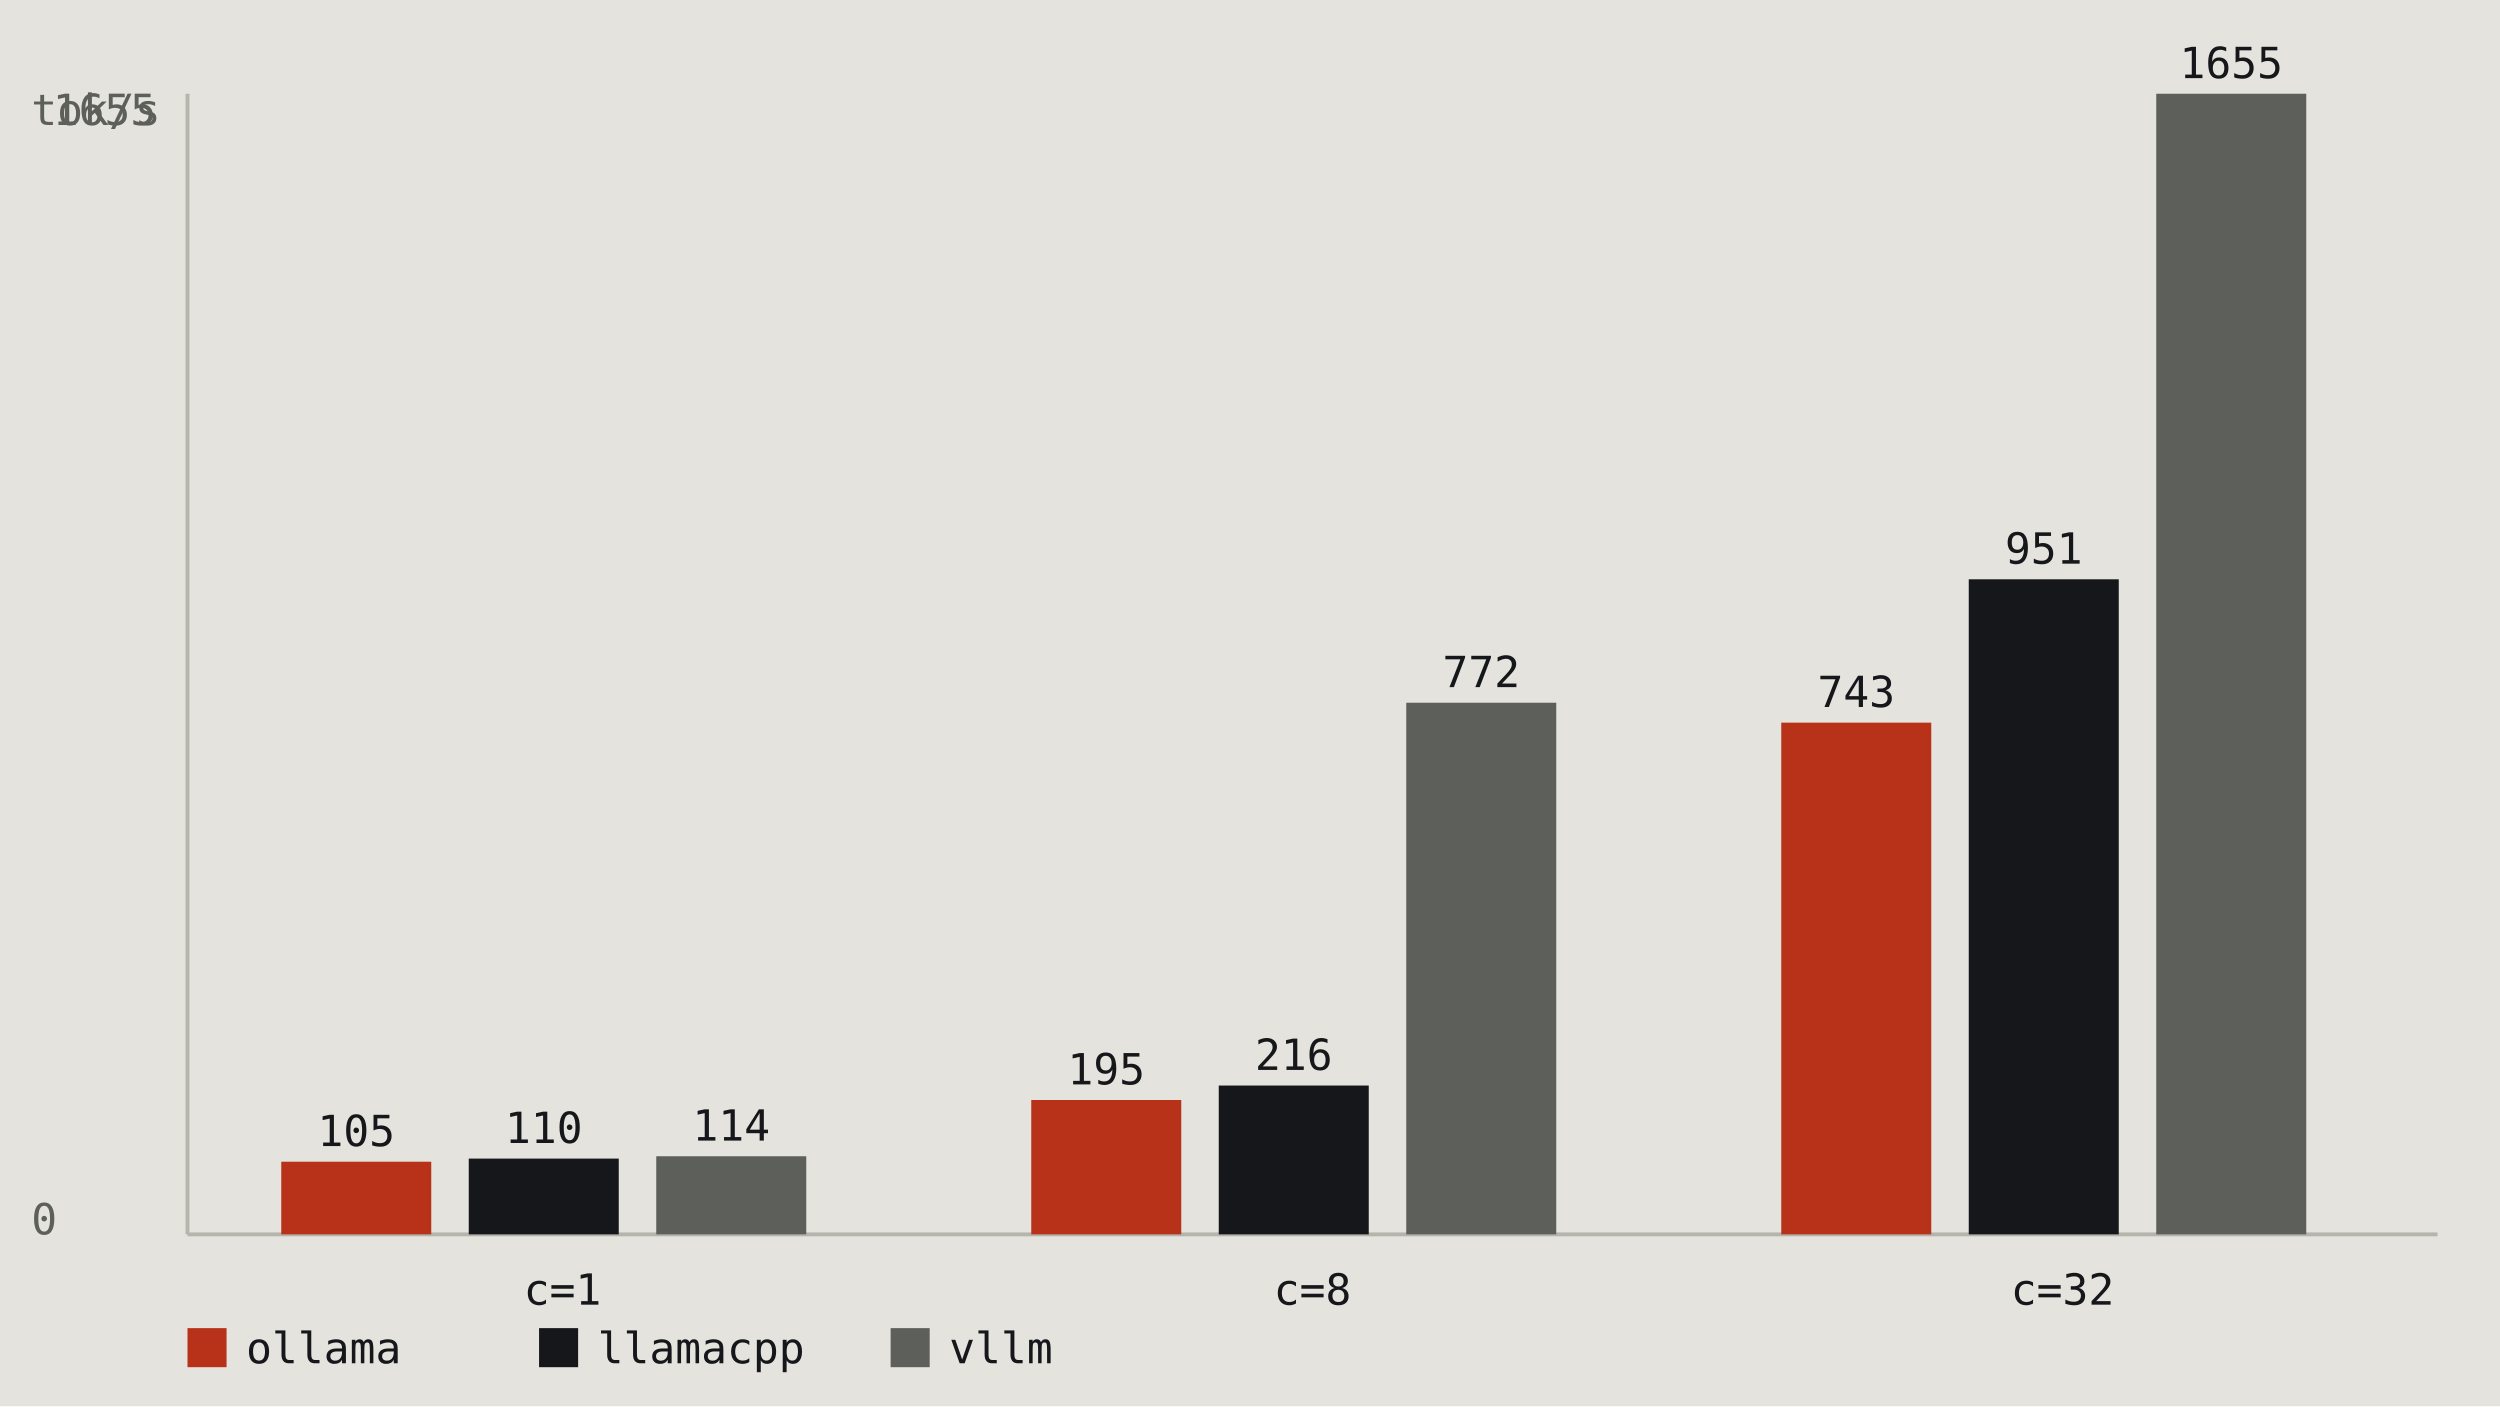
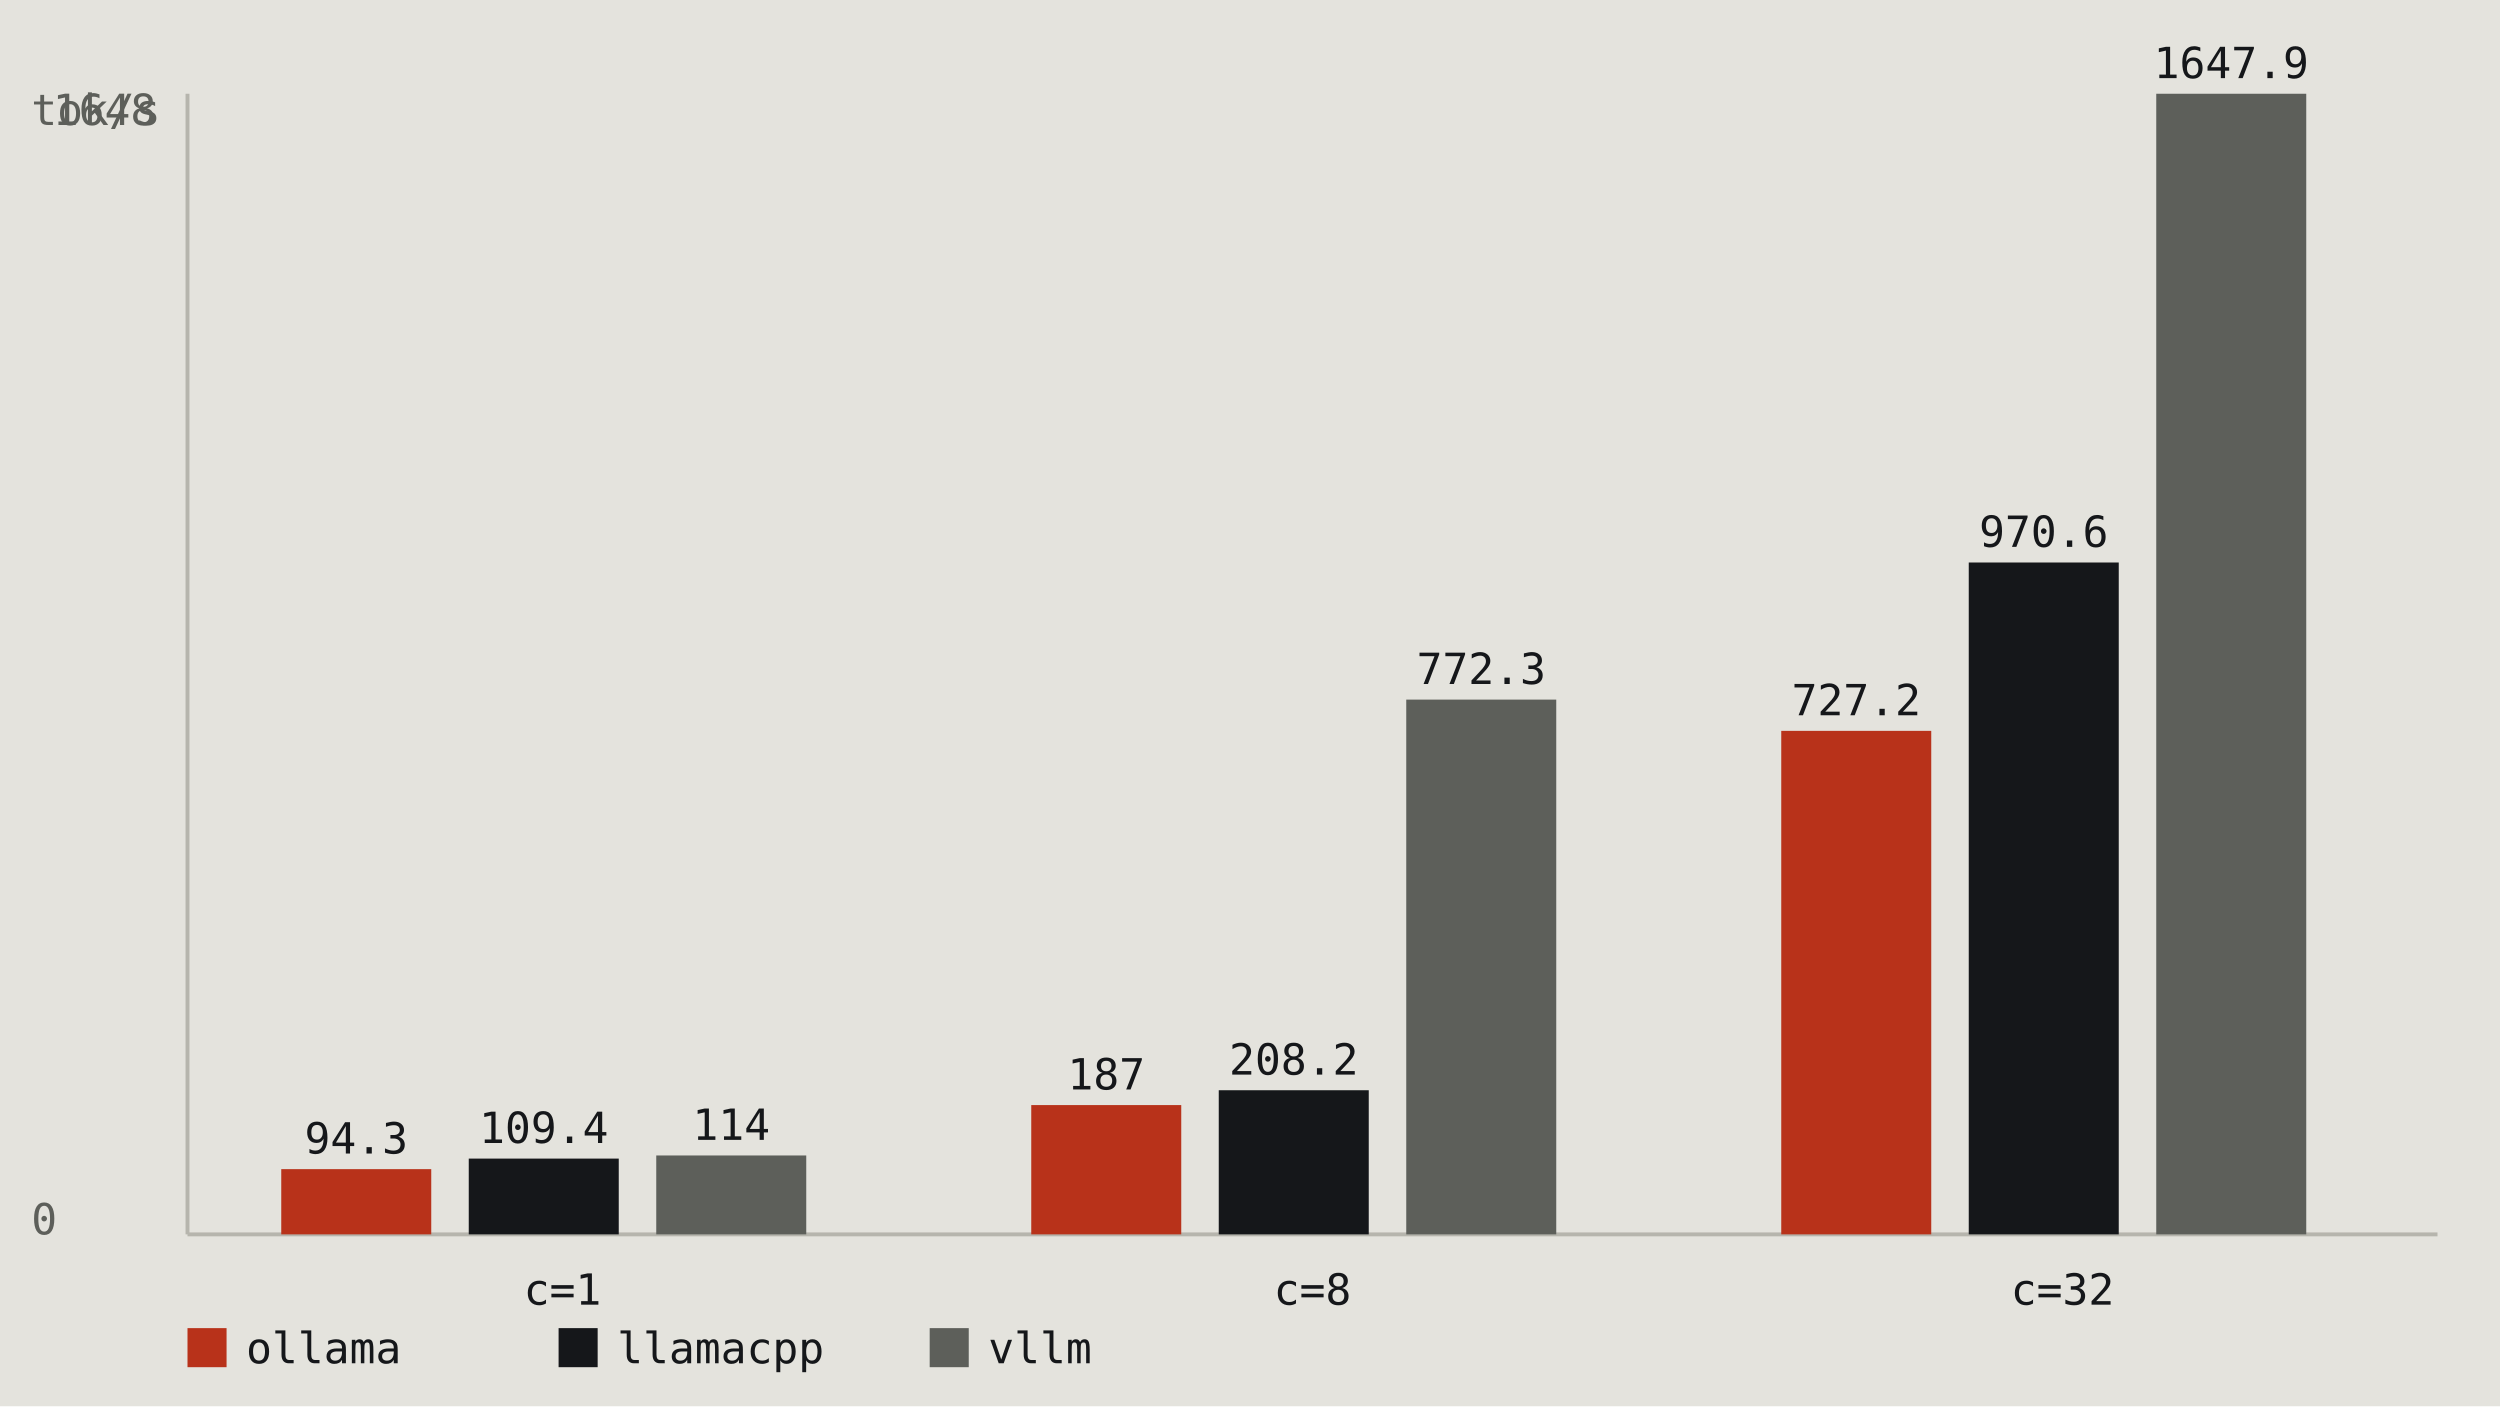
<svg xmlns="http://www.w3.org/2000/svg" viewBox="0 0 640 360" width="640" height="360" font-family="IBM Plex Mono, monospace" font-size="11">
  <rect width="640" height="360" fill="#e4e3dd" />
  <line x1="48" y1="24" x2="48" y2="316" stroke="#b6b5ad" />
  <line x1="48" y1="316" x2="624" y2="316" stroke="#b6b5ad" />
-   <text x="40" y="32" text-anchor="end" fill="#5d5f5a">1655</text>
+   <text x="40" y="32" text-anchor="end" fill="#5d5f5a">1648</text>
  <text x="8" y="32" fill="#5d5f5a">tok/s</text>
  <text x="8" y="316" fill="#5d5f5a">0</text>
  <text x="144" y="334" text-anchor="middle" fill="#15171a">c=1</text>
-   <rect x="72.0" y="297.4" width="38.4" height="18.6" fill="#b8321a" />
-   <text x="91.2" y="293.4" text-anchor="middle" fill="#15171a">105</text>
+   <rect x="72.0" y="299.3" width="38.4" height="16.7" fill="#b8321a" />
+   <text x="91.2" y="295.3" text-anchor="middle" fill="#15171a">94.3</text>
  <rect x="120.0" y="296.6" width="38.4" height="19.4" fill="#15171a" />
-   <text x="139.2" y="292.6" text-anchor="middle" fill="#15171a">110</text>
-   <rect x="168.0" y="296.0" width="38.4" height="20.0" fill="#5d5f5a" />
-   <text x="187.2" y="292.0" text-anchor="middle" fill="#15171a">114</text>
+   <text x="139.2" y="292.6" text-anchor="middle" fill="#15171a">109.4</text>
+   <rect x="168.0" y="295.8" width="38.4" height="20.2" fill="#5d5f5a" />
+   <text x="187.2" y="291.8" text-anchor="middle" fill="#15171a">114</text>
  <text x="336" y="334" text-anchor="middle" fill="#15171a">c=8</text>
-   <rect x="264.0" y="281.6" width="38.4" height="34.4" fill="#b8321a" />
-   <text x="283.2" y="277.6" text-anchor="middle" fill="#15171a">195</text>
-   <rect x="312.0" y="277.9" width="38.4" height="38.1" fill="#15171a" />
-   <text x="331.2" y="273.9" text-anchor="middle" fill="#15171a">216</text>
-   <rect x="360.0" y="179.9" width="38.4" height="136.1" fill="#5d5f5a" />
-   <text x="379.2" y="175.9" text-anchor="middle" fill="#15171a">772</text>
+   <rect x="264.0" y="282.9" width="38.4" height="33.1" fill="#b8321a" />
+   <text x="283.2" y="278.9" text-anchor="middle" fill="#15171a">187</text>
+   <rect x="312.0" y="279.1" width="38.4" height="36.9" fill="#15171a" />
+   <text x="331.2" y="275.1" text-anchor="middle" fill="#15171a">208.2</text>
+   <rect x="360.0" y="179.1" width="38.4" height="136.9" fill="#5d5f5a" />
+   <text x="379.2" y="175.1" text-anchor="middle" fill="#15171a">772.3</text>
  <text x="528" y="334" text-anchor="middle" fill="#15171a">c=32</text>
-   <rect x="456.0" y="185.0" width="38.4" height="131.0" fill="#b8321a" />
-   <text x="475.2" y="181.0" text-anchor="middle" fill="#15171a">743</text>
-   <rect x="504.0" y="148.3" width="38.4" height="167.7" fill="#15171a" />
-   <text x="523.2" y="144.3" text-anchor="middle" fill="#15171a">951</text>
+   <rect x="456.0" y="187.1" width="38.4" height="128.9" fill="#b8321a" />
+   <text x="475.2" y="183.1" text-anchor="middle" fill="#15171a">727.2</text>
+   <rect x="504.0" y="144.0" width="38.4" height="172.0" fill="#15171a" />
+   <text x="523.2" y="140.0" text-anchor="middle" fill="#15171a">970.6</text>
  <rect x="552.0" y="24.0" width="38.4" height="292.0" fill="#5d5f5a" />
-   <text x="571.2" y="20.0" text-anchor="middle" fill="#15171a">1655</text>
+   <text x="571.2" y="20.0" text-anchor="middle" fill="#15171a">1647.9</text>
  <rect x="48" y="340" width="10" height="10" fill="#b8321a" />
  <text x="63" y="349" fill="#15171a">ollama</text>
-   <rect x="138" y="340" width="10" height="10" fill="#15171a" />
-   <text x="153" y="349" fill="#15171a">llamacpp</text>
-   <rect x="228" y="340" width="10" height="10" fill="#5d5f5a" />
-   <text x="243" y="349" fill="#15171a">vllm</text>
+   <rect x="143" y="340" width="10" height="10" fill="#15171a" />
+   <text x="158" y="349" fill="#15171a">llamacpp</text>
+   <rect x="238" y="340" width="10" height="10" fill="#5d5f5a" />
+   <text x="253" y="349" fill="#15171a">vllm</text>
</svg>
